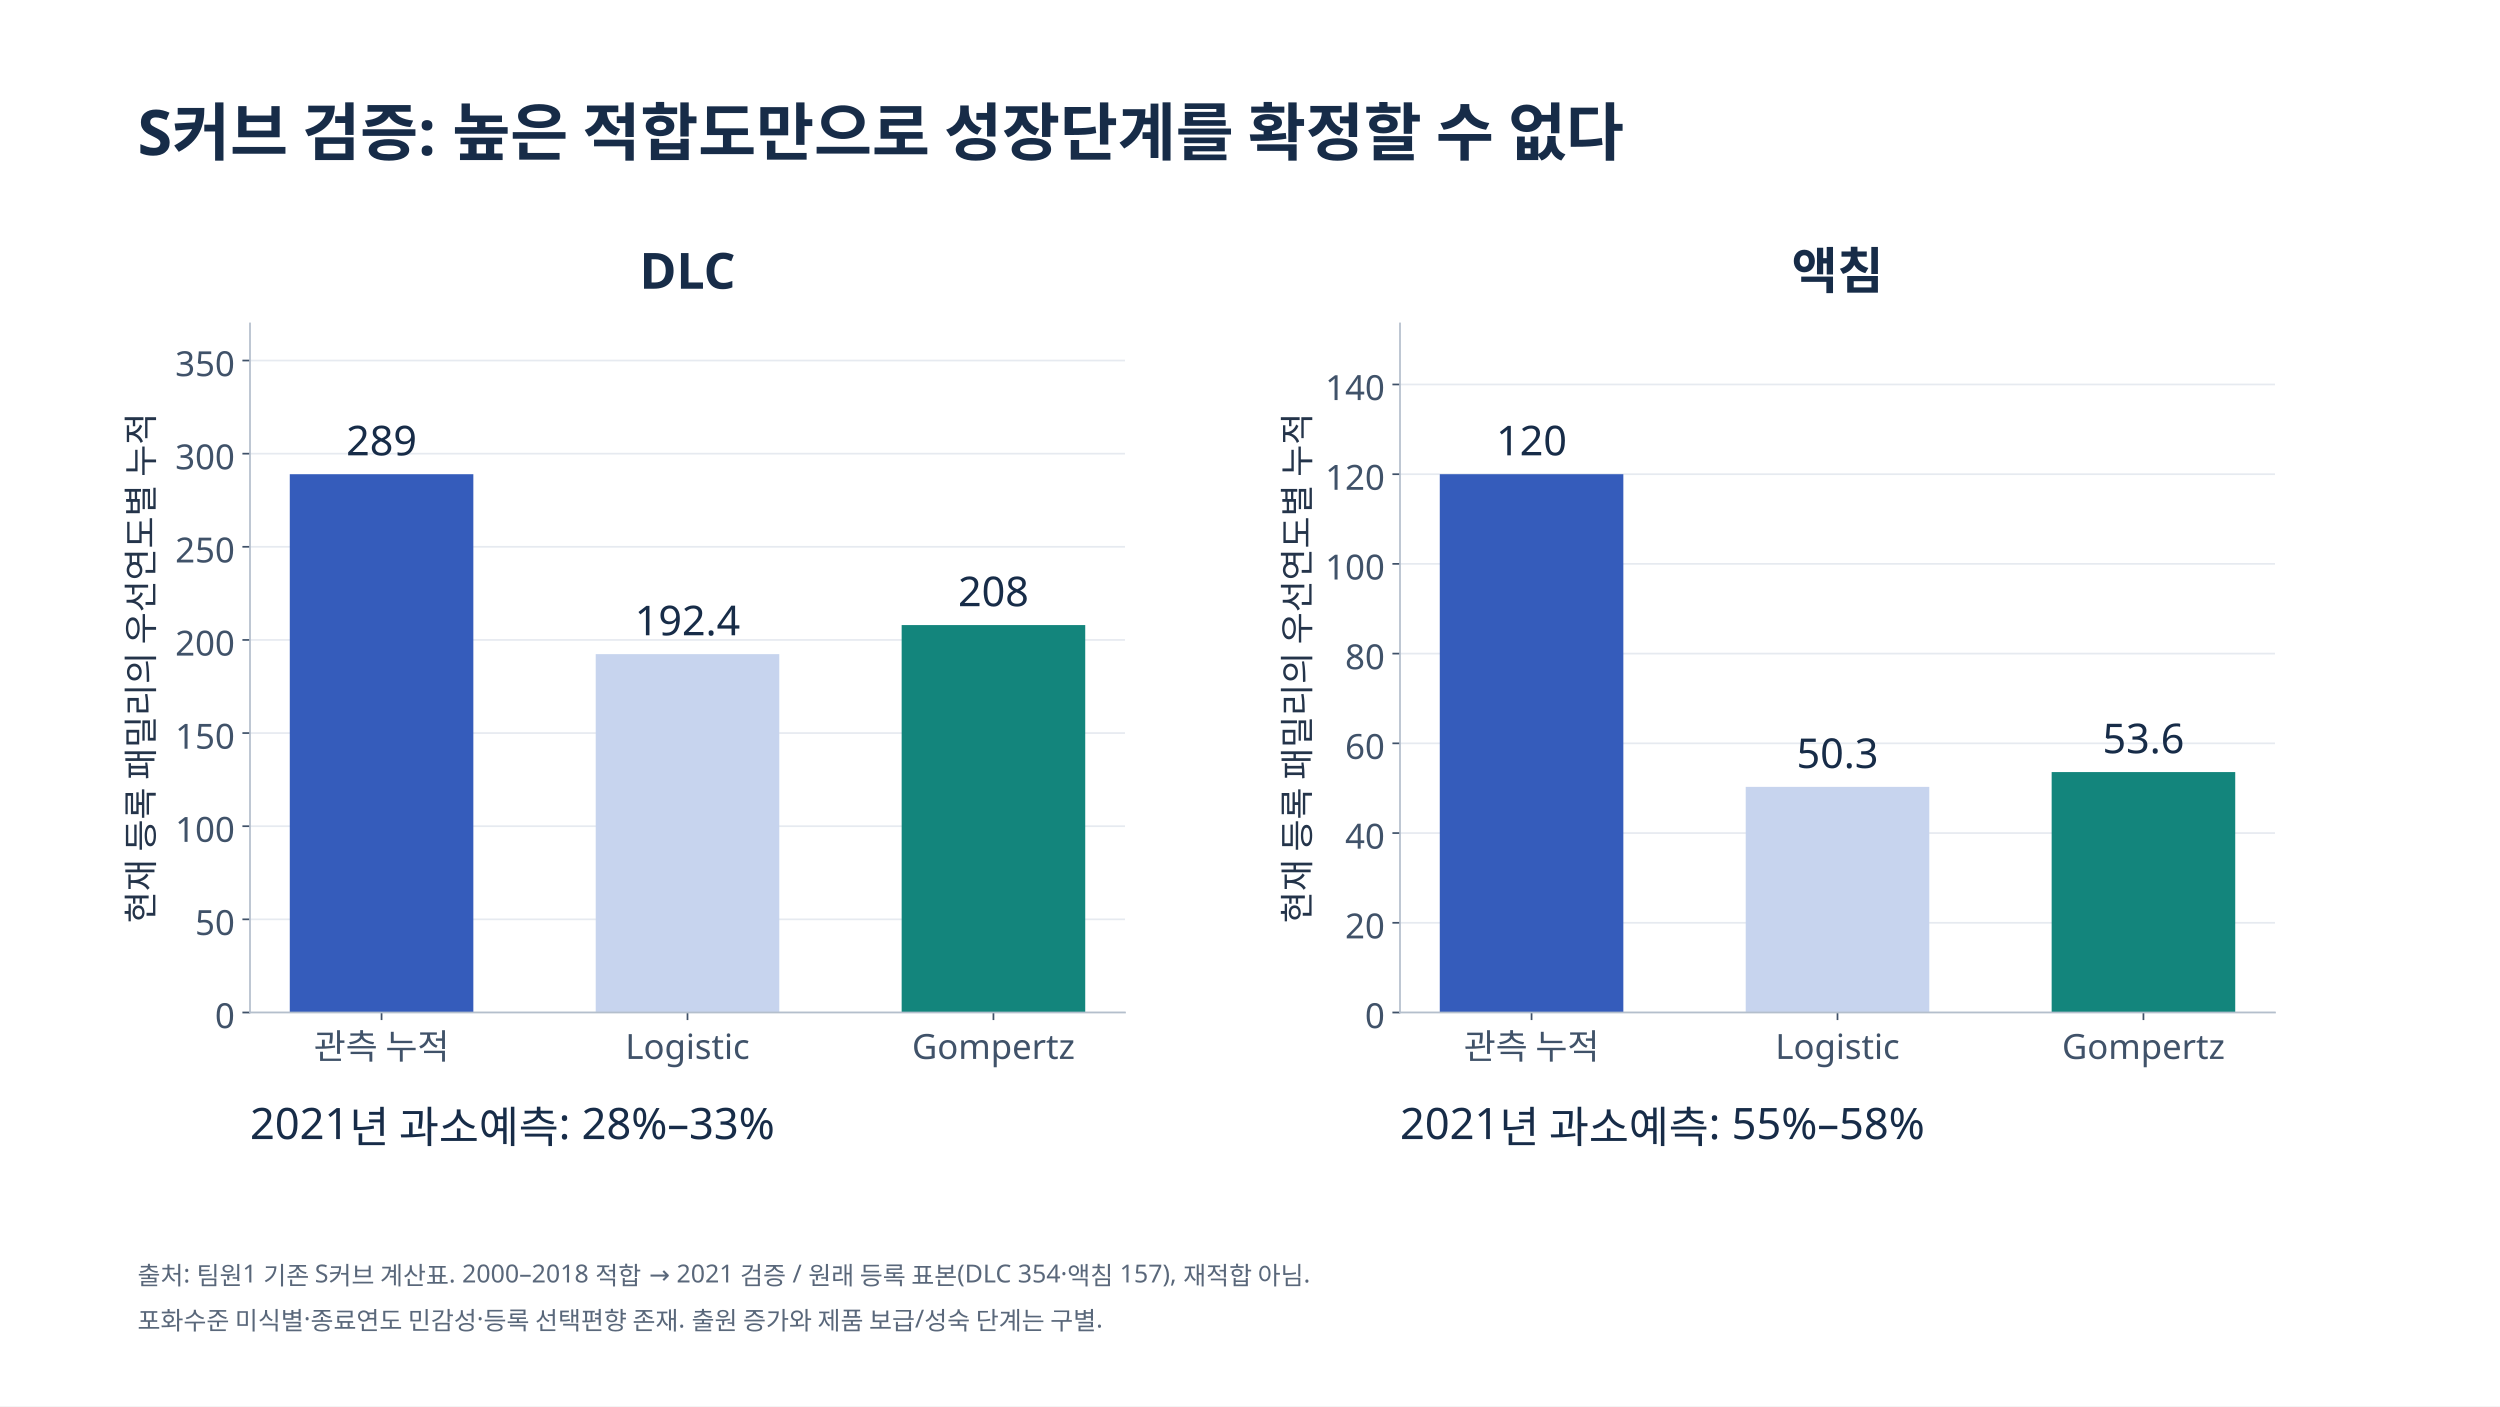
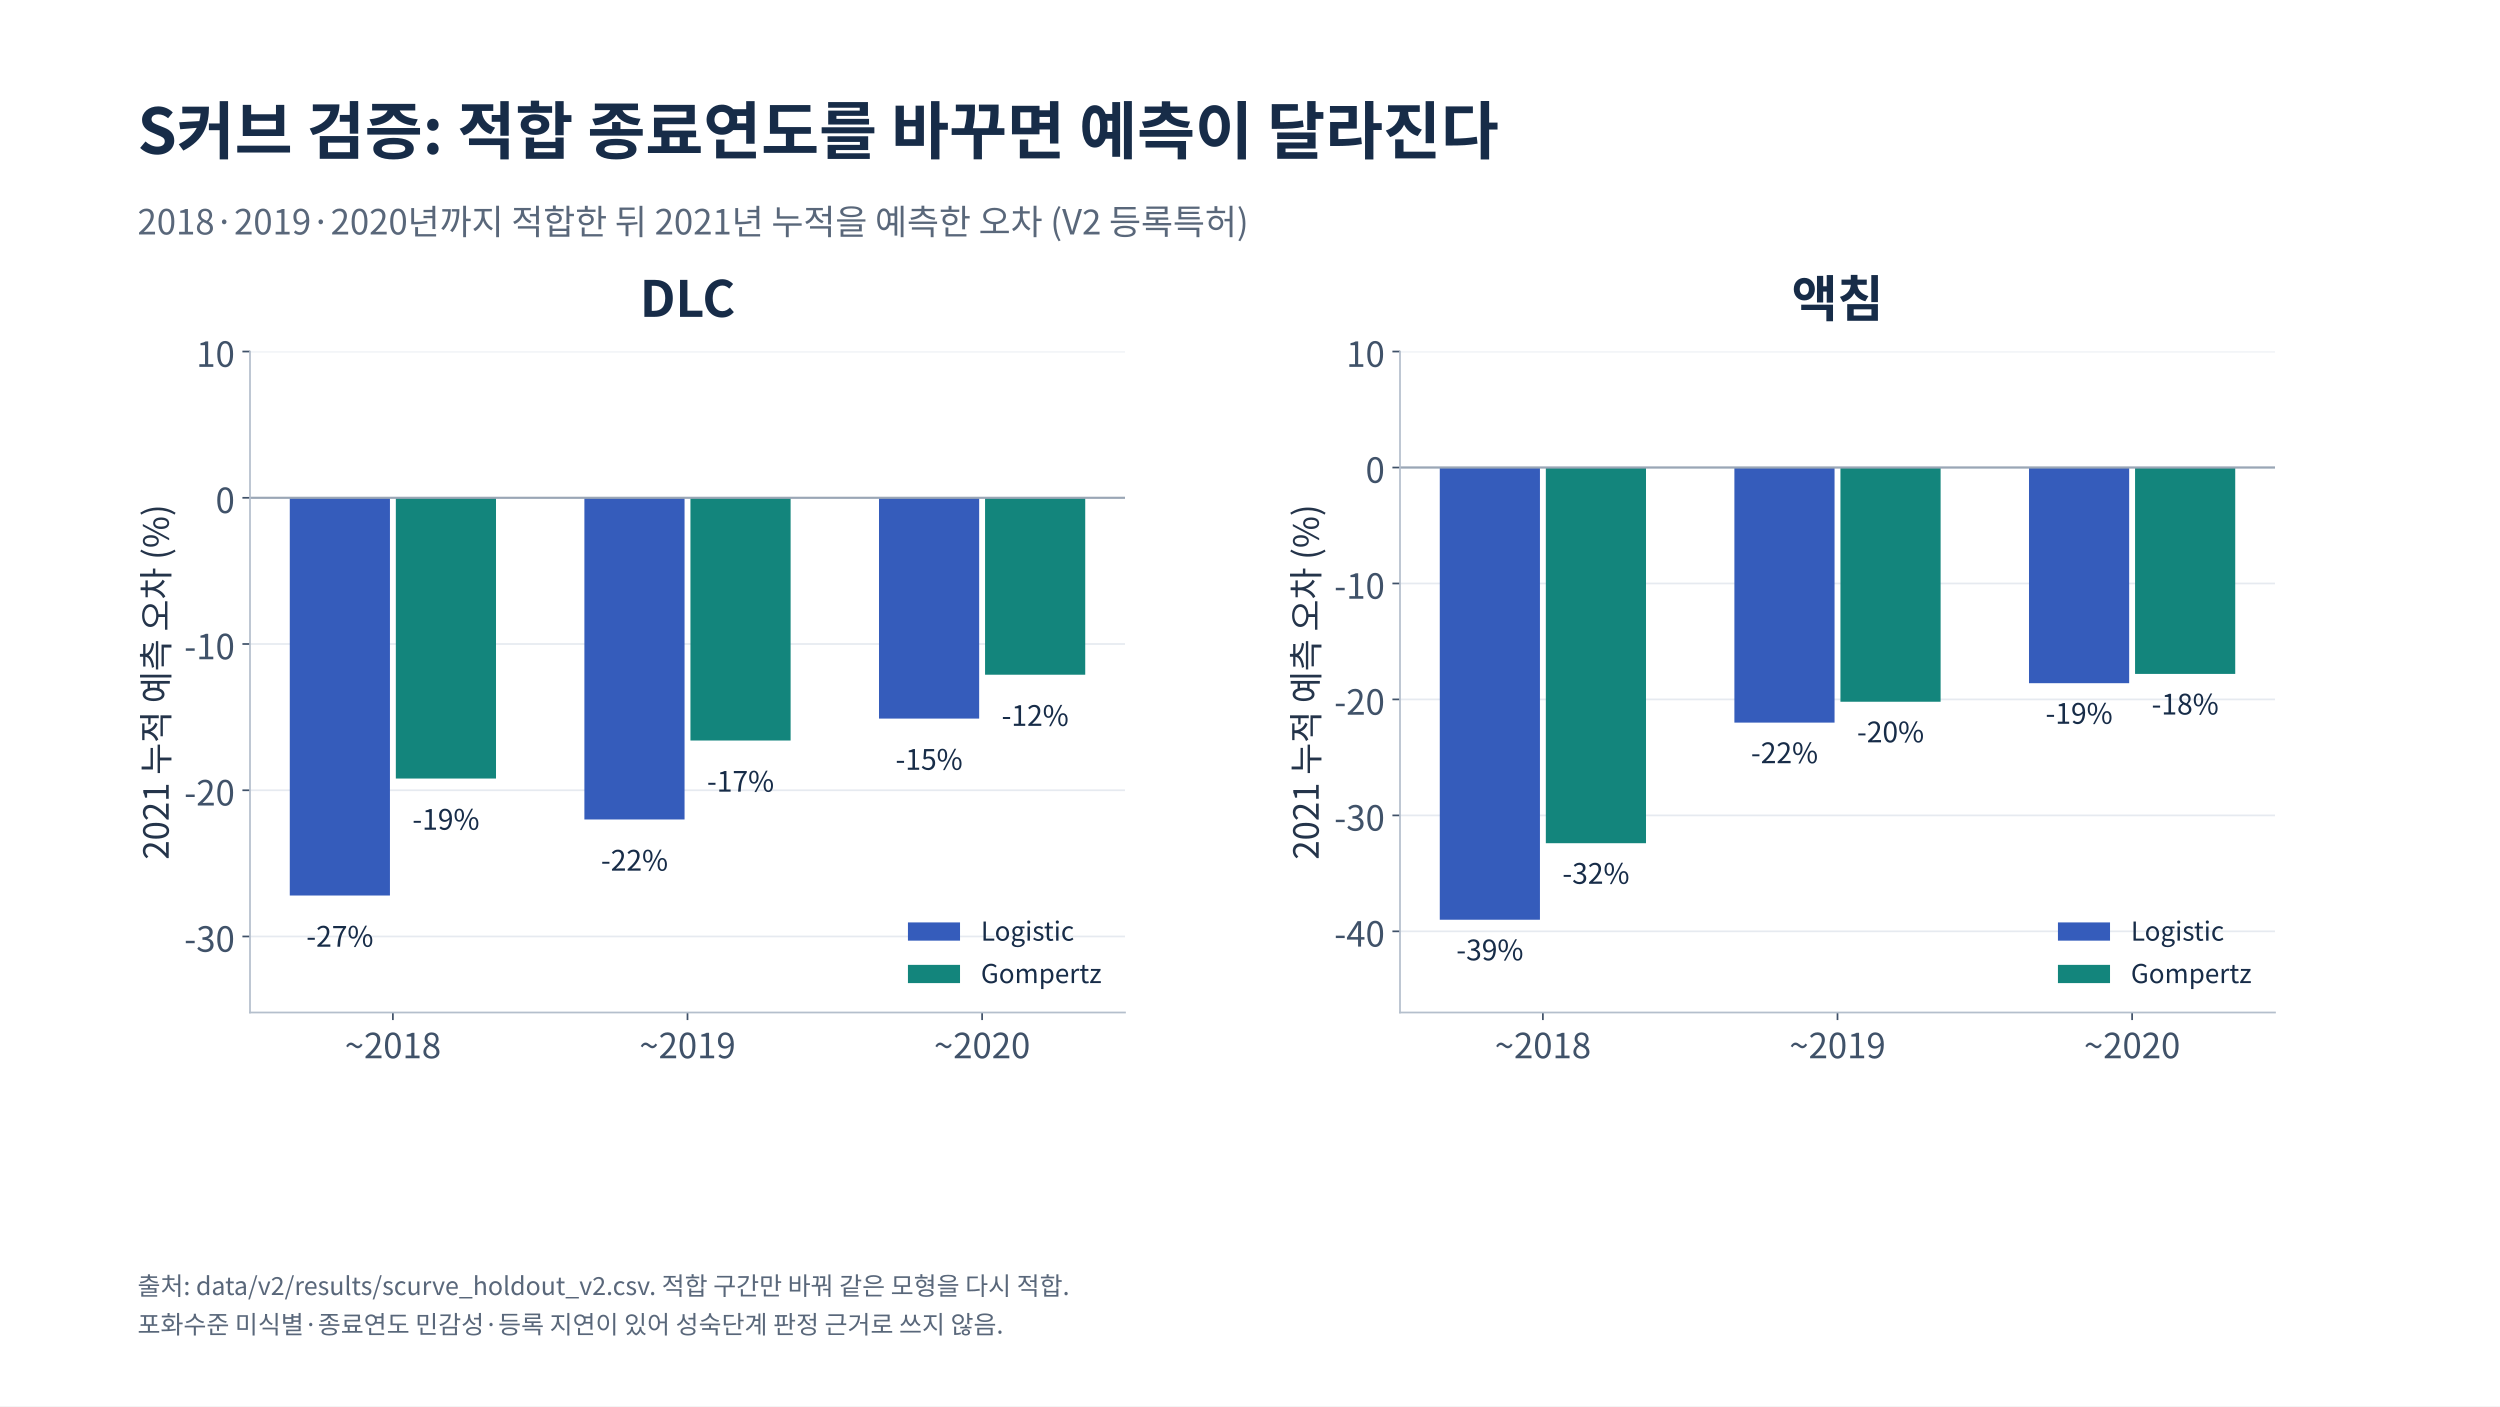
<svg xmlns="http://www.w3.org/2000/svg" xmlns:xlink="http://www.w3.org/1999/xlink" width="1152pt" height="648pt" viewBox="0 0 1152 648" version="1.1">
  <defs>
    <style type="text/css">*{stroke-linejoin: round; stroke-linecap: butt}</style>
  </defs>
  <g id="figure_1">
    <g id="patch_1">
-       <path d="M 0 648 L 1152 648 L 1152 0 L 0 0 z " style="fill: #ffffff" />
+       <path d="M 0 648  L 1152 648  L 1152 0  L 0 0  z " style="fill: #ffffff" />
    </g>
    <g id="axes_1">
      <g id="patch_2">
-         <path d="M 115.2 466.56 L 518.4 466.56 L 518.4 149.04 L 115.2 149.04 z " style="fill: #ffffff" />
+         <path d="M 115.2 466.56  L 518.4 466.56  L 518.4 162  L 115.2 162  z " style="fill: #ffffff" />
      </g>
      <g id="matplotlib.axis_1">
        <g id="xtick_1">
          <g id="line2d_1">
            <defs>
-               <path id="m789e285e69" d="M 0 0 L 0 3.5 " style="stroke: #405269; stroke-width: 0.8" />
+               <path id="m3bd49aa6e5" d="M 0 0  L 0 3.5  " style="stroke: #405269; stroke-width: 0.8" />
            </defs>
            <g>
-               <use xlink:href="#m789e285e69" x="175.821" y="466.56" style="fill: #405269; stroke: #405269; stroke-width: 0.8" />
+               <use xlink:href="#m3bd49aa6e5" x="181.042" y="466.56" style="fill: #405269; stroke: #405269; stroke-width: 0.8" />
            </g>
          </g>
          <g id="text_1">
-             <text style="font-size: 16px; font-family: 'Apple SD Gothic Neo'; text-anchor: middle; fill: #405269" x="175.821" y="487.96" transform="rotate(-0 175.821 487.96)">관측 누적</text>
+             <text style="font-size: 16px; font-family: 'Noto Sans CJK KR'; text-anchor: middle; fill: #405269" x="181.042" y="487.64" transform="rotate(-0 181.0424 487.64)">~2018</text>
          </g>
        </g>
        <g id="xtick_2">
          <g id="line2d_2">
            <g>
-               <use xlink:href="#m789e285e69" x="316.8" y="466.56" style="fill: #405269; stroke: #405269; stroke-width: 0.8" />
+               <use xlink:href="#m3bd49aa6e5" x="316.8" y="466.56" style="fill: #405269; stroke: #405269; stroke-width: 0.8" />
            </g>
          </g>
          <g id="text_2">
-             <text style="font-size: 16px; font-family: 'Apple SD Gothic Neo'; text-anchor: middle; fill: #405269" x="316.8" y="487.96" transform="rotate(-0 316.8 487.96)">Logistic</text>
+             <text style="font-size: 16px; font-family: 'Noto Sans CJK KR'; text-anchor: middle; fill: #405269" x="316.8" y="487.64" transform="rotate(-0 316.8 487.64)">~2019</text>
          </g>
        </g>
        <g id="xtick_3">
          <g id="line2d_3">
            <g>
-               <use xlink:href="#m789e285e69" x="457.779" y="466.56" style="fill: #405269; stroke: #405269; stroke-width: 0.8" />
+               <use xlink:href="#m3bd49aa6e5" x="452.558" y="466.56" style="fill: #405269; stroke: #405269; stroke-width: 0.8" />
            </g>
          </g>
          <g id="text_3">
-             <text style="font-size: 16px; font-family: 'Apple SD Gothic Neo'; text-anchor: middle; fill: #405269" x="457.779" y="487.96" transform="rotate(-0 457.779 487.96)">Gompertz</text>
+             <text style="font-size: 16px; font-family: 'Noto Sans CJK KR'; text-anchor: middle; fill: #405269" x="452.558" y="487.64" transform="rotate(-0 452.5576 487.64)">~2020</text>
          </g>
        </g>
      </g>
      <g id="matplotlib.axis_2">
        <g id="ytick_1">
          <g id="line2d_4">
-             <path d="M 115.2 466.56 L 518.4 466.56 " clip-path="url(#p63e9b2fc11)" style="fill: none; stroke: #e6eaf0; stroke-width: 0.8; stroke-linecap: square" />
+             <path d="M 115.2 431.522  L 518.4 431.522  " clip-path="url(#pc13b339cb0)" style="fill: none; stroke: #e6eaf0; stroke-width: 0.8; stroke-linecap: square" />
          </g>
          <g id="line2d_5">
            <defs>
-               <path id="mde27ba0ef7" d="M 0 0 L -3.5 0 " style="stroke: #405269; stroke-width: 0.8" />
+               <path id="mf78b218ff1" d="M 0 0  L -3.5 0  " style="stroke: #405269; stroke-width: 0.8" />
            </defs>
            <g>
-               <use xlink:href="#mde27ba0ef7" x="115.2" y="466.56" style="fill: #405269; stroke: #405269; stroke-width: 0.8" />
+               <use xlink:href="#mf78b218ff1" x="115.2" y="431.522" style="fill: #405269; stroke: #405269; stroke-width: 0.8" />
            </g>
          </g>
          <g id="text_4">
-             <text style="font-size: 16px; font-family: 'Apple SD Gothic Neo'; text-anchor: end; fill: #405269" x="108.2" y="473.76" transform="rotate(-0 108.2 473.76)">0</text>
+             <text style="font-size: 16px; font-family: 'Noto Sans CJK KR'; text-anchor: end; fill: #405269" x="108.2" y="438.562" transform="rotate(-0 108.2 438.5621)">-30</text>
          </g>
        </g>
        <g id="ytick_2">
          <g id="line2d_6">
-             <path d="M 115.2 423.643 L 518.4 423.643 " clip-path="url(#p63e9b2fc11)" style="fill: none; stroke: #e6eaf0; stroke-width: 0.8; stroke-linecap: square" />
+             <path d="M 115.2 364.142  L 518.4 364.142  " clip-path="url(#pc13b339cb0)" style="fill: none; stroke: #e6eaf0; stroke-width: 0.8; stroke-linecap: square" />
          </g>
          <g id="line2d_7">
            <g>
-               <use xlink:href="#mde27ba0ef7" x="115.2" y="423.643" style="fill: #405269; stroke: #405269; stroke-width: 0.8" />
+               <use xlink:href="#mf78b218ff1" x="115.2" y="364.142" style="fill: #405269; stroke: #405269; stroke-width: 0.8" />
            </g>
          </g>
          <g id="text_5">
-             <text style="font-size: 16px; font-family: 'Apple SD Gothic Neo'; text-anchor: end; fill: #405269" x="108.2" y="430.843" transform="rotate(-0 108.2 430.8426)">50</text>
+             <text style="font-size: 16px; font-family: 'Noto Sans CJK KR'; text-anchor: end; fill: #405269" x="108.2" y="371.182" transform="rotate(-0 108.2 371.1816)">-20</text>
          </g>
        </g>
        <g id="ytick_3">
          <g id="line2d_8">
-             <path d="M 115.2 380.725 L 518.4 380.725 " clip-path="url(#p63e9b2fc11)" style="fill: none; stroke: #e6eaf0; stroke-width: 0.8; stroke-linecap: square" />
+             <path d="M 115.2 296.761  L 518.4 296.761  " clip-path="url(#pc13b339cb0)" style="fill: none; stroke: #e6eaf0; stroke-width: 0.8; stroke-linecap: square" />
          </g>
          <g id="line2d_9">
            <g>
-               <use xlink:href="#mde27ba0ef7" x="115.2" y="380.725" style="fill: #405269; stroke: #405269; stroke-width: 0.8" />
+               <use xlink:href="#mf78b218ff1" x="115.2" y="296.761" style="fill: #405269; stroke: #405269; stroke-width: 0.8" />
            </g>
          </g>
          <g id="text_6">
-             <text style="font-size: 16px; font-family: 'Apple SD Gothic Neo'; text-anchor: end; fill: #405269" x="108.2" y="387.925" transform="rotate(-0 108.2 387.9252)">100</text>
+             <text style="font-size: 16px; font-family: 'Noto Sans CJK KR'; text-anchor: end; fill: #405269" x="108.2" y="303.801" transform="rotate(-0 108.2 303.8011)">-10</text>
          </g>
        </g>
        <g id="ytick_4">
          <g id="line2d_10">
-             <path d="M 115.2 337.808 L 518.4 337.808 " clip-path="url(#p63e9b2fc11)" style="fill: none; stroke: #e6eaf0; stroke-width: 0.8; stroke-linecap: square" />
+             <path d="M 115.2 229.381  L 518.4 229.381  " clip-path="url(#pc13b339cb0)" style="fill: none; stroke: #e6eaf0; stroke-width: 0.8; stroke-linecap: square" />
          </g>
          <g id="line2d_11">
            <g>
-               <use xlink:href="#mde27ba0ef7" x="115.2" y="337.808" style="fill: #405269; stroke: #405269; stroke-width: 0.8" />
+               <use xlink:href="#mf78b218ff1" x="115.2" y="229.381" style="fill: #405269; stroke: #405269; stroke-width: 0.8" />
            </g>
          </g>
          <g id="text_7">
-             <text style="font-size: 16px; font-family: 'Apple SD Gothic Neo'; text-anchor: end; fill: #405269" x="108.2" y="345.008" transform="rotate(-0 108.2 345.0078)">150</text>
+             <text style="font-size: 16px; font-family: 'Noto Sans CJK KR'; text-anchor: end; fill: #405269" x="108.2" y="236.421" transform="rotate(-0 108.2 236.4205)">0</text>
          </g>
        </g>
        <g id="ytick_5">
          <g id="line2d_12">
-             <path d="M 115.2 294.89 L 518.4 294.89 " clip-path="url(#p63e9b2fc11)" style="fill: none; stroke: #e6eaf0; stroke-width: 0.8; stroke-linecap: square" />
+             <path d="M 115.2 162  L 518.4 162  " clip-path="url(#pc13b339cb0)" style="fill: none; stroke: #e6eaf0; stroke-width: 0.8; stroke-linecap: square" />
          </g>
          <g id="line2d_13">
            <g>
-               <use xlink:href="#mde27ba0ef7" x="115.2" y="294.89" style="fill: #405269; stroke: #405269; stroke-width: 0.8" />
+               <use xlink:href="#mf78b218ff1" x="115.2" y="162" style="fill: #405269; stroke: #405269; stroke-width: 0.8" />
            </g>
          </g>
          <g id="text_8">
-             <text style="font-size: 16px; font-family: 'Apple SD Gothic Neo'; text-anchor: end; fill: #405269" x="108.2" y="302.09" transform="rotate(-0 108.2 302.0904)">200</text>
-           </g>
-         </g>
-         <g id="ytick_6">
-           <g id="line2d_14">
-             <path d="M 115.2 251.973 L 518.4 251.973 " clip-path="url(#p63e9b2fc11)" style="fill: none; stroke: #e6eaf0; stroke-width: 0.8; stroke-linecap: square" />
-           </g>
-           <g id="line2d_15">
-             <g>
-               <use xlink:href="#mde27ba0ef7" x="115.2" y="251.973" style="fill: #405269; stroke: #405269; stroke-width: 0.8" />
-             </g>
-           </g>
-           <g id="text_9">
-             <text style="font-size: 16px; font-family: 'Apple SD Gothic Neo'; text-anchor: end; fill: #405269" x="108.2" y="259.173" transform="rotate(-0 108.2 259.1731)">250</text>
-           </g>
-         </g>
-         <g id="ytick_7">
-           <g id="line2d_16">
-             <path d="M 115.2 209.056 L 518.4 209.056 " clip-path="url(#p63e9b2fc11)" style="fill: none; stroke: #e6eaf0; stroke-width: 0.8; stroke-linecap: square" />
-           </g>
-           <g id="line2d_17">
-             <g>
-               <use xlink:href="#mde27ba0ef7" x="115.2" y="209.056" style="fill: #405269; stroke: #405269; stroke-width: 0.8" />
-             </g>
-           </g>
-           <g id="text_10">
-             <text style="font-size: 16px; font-family: 'Apple SD Gothic Neo'; text-anchor: end; fill: #405269" x="108.2" y="216.256" transform="rotate(-0 108.2 216.2557)">300</text>
-           </g>
-         </g>
-         <g id="ytick_8">
-           <g id="line2d_18">
-             <path d="M 115.2 166.138 L 518.4 166.138 " clip-path="url(#p63e9b2fc11)" style="fill: none; stroke: #e6eaf0; stroke-width: 0.8; stroke-linecap: square" />
-           </g>
-           <g id="line2d_19">
-             <g>
-               <use xlink:href="#mde27ba0ef7" x="115.2" y="166.138" style="fill: #405269; stroke: #405269; stroke-width: 0.8" />
-             </g>
-           </g>
-           <g id="text_11">
-             <text style="font-size: 16px; font-family: 'Apple SD Gothic Neo'; text-anchor: end; fill: #405269" x="108.2" y="173.338" transform="rotate(-0 108.2 173.3383)">350</text>
-           </g>
-         </g>
-         <g id="text_12">
-           <text style="font-size: 16px; font-family: 'Apple SD Gothic Neo'; text-anchor: middle; fill: #24344a" x="70.665" y="307.8" transform="rotate(-90 70.665 307.8)">현재 등록 패밀리의 우선연도별 누적</text>
+             <text style="font-size: 16px; font-family: 'Noto Sans CJK KR'; text-anchor: end; fill: #405269" x="108.2" y="169.04" transform="rotate(-0 108.2 169.04)">10</text>
+           </g>
+         </g>
+         <g id="text_9">
+           <text style="font-size: 16px; font-family: 'Noto Sans CJK KR', 'Noto Sans CJK JP'; text-anchor: middle; fill: #24344a" x="77.752" y="314.28" transform="rotate(-90 77.7525 314.28)">2021 누적 예측 오차 (%)</text>
        </g>
      </g>
      <g id="patch_3">
-         <path d="M 133.527 466.56 L 218.115 466.56 L 218.115 218.498 L 133.527 218.498 z " clip-path="url(#p63e9b2fc11)" style="fill: #355cbb" />
+         <path d="M 133.527 229.381  L 179.685 229.381  L 179.685 412.656  L 133.527 412.656  z " clip-path="url(#pc13b339cb0)" style="fill: #355cbb" />
      </g>
      <g id="patch_4">
-         <path d="M 274.506 466.56 L 359.094 466.56 L 359.094 301.414 L 274.506 301.414 z " clip-path="url(#p63e9b2fc11)" style="fill: #c7d4ee" />
+         <path d="M 269.285 229.381  L 315.442 229.381  L 315.442 377.618  L 269.285 377.618  z " clip-path="url(#pc13b339cb0)" style="fill: #355cbb" />
      </g>
      <g id="patch_5">
-         <path d="M 415.485 466.56 L 500.073 466.56 L 500.073 288.024 L 415.485 288.024 z " clip-path="url(#p63e9b2fc11)" style="fill: #13857c" />
+         <path d="M 405.042 229.381  L 451.2 229.381  L 451.2 331.125  L 405.042 331.125  z " clip-path="url(#pc13b339cb0)" style="fill: #355cbb" />
      </g>
      <g id="patch_6">
-         <path d="M 115.2 466.56 L 115.2 149.04 " style="fill: none; stroke: #b4bfcc; stroke-width: 0.8; stroke-linejoin: miter; stroke-linecap: square" />
+         <path d="M 182.4 229.381  L 228.558 229.381  L 228.558 358.751  L 182.4 358.751  z " clip-path="url(#pc13b339cb0)" style="fill: #13857c" />
      </g>
      <g id="patch_7">
-         <path d="M 115.2 466.56 L 518.4 466.56 " style="fill: none; stroke: #b4bfcc; stroke-width: 0.8; stroke-linejoin: miter; stroke-linecap: square" />
+         <path d="M 318.158 229.381  L 364.315 229.381  L 364.315 341.232  L 318.158 341.232  z " clip-path="url(#pc13b339cb0)" style="fill: #13857c" />
+       </g>
+       <g id="patch_8">
+         <path d="M 453.915 229.381  L 500.073 229.381  L 500.073 310.911  L 453.915 310.911  z " clip-path="url(#pc13b339cb0)" style="fill: #13857c" />
+       </g>
+       <g id="line2d_14">
+         <path d="M 115.2 229.381  L 518.4 229.381  " clip-path="url(#pc13b339cb0)" style="fill: none; stroke: #9aa6b5; stroke-linecap: square" />
+       </g>
+       <g id="patch_9">
+         <path d="M 115.2 466.56  L 115.2 162  " style="fill: none; stroke: #b4bfcc; stroke-width: 0.8; stroke-linejoin: miter; stroke-linecap: square" />
+       </g>
+       <g id="patch_10">
+         <path d="M 115.2 466.56  L 518.4 466.56  " style="fill: none; stroke: #b4bfcc; stroke-width: 0.8; stroke-linejoin: miter; stroke-linecap: square" />
+       </g>
+       <g id="text_10">
+         <text style="font-size: 13px; font-family: 'Noto Sans CJK KR'; text-anchor: middle; fill: #172c48" x="156.606" y="436.239" transform="rotate(-0 156.6061 436.2388)">-27%</text>
+       </g>
+       <g id="text_11">
+         <text style="font-size: 13px; font-family: 'Noto Sans CJK KR'; text-anchor: middle; fill: #172c48" x="292.364" y="401.201" transform="rotate(-0 292.3636 401.2009)">-22%</text>
+       </g>
+       <g id="text_12">
+         <text style="font-size: 13px; font-family: 'Noto Sans CJK KR'; text-anchor: middle; fill: #172c48" x="428.121" y="354.708" transform="rotate(-0 428.1212 354.7083)">-15%</text>
      </g>
      <g id="text_13">
-         <text style="font-size: 19px; font-family: 'Apple SD Gothic Neo'; text-anchor: middle; fill: #172c48" x="175.821" y="209.815" transform="rotate(-0 175.821 209.8153)">289</text>
+         <text style="font-size: 13px; font-family: 'Noto Sans CJK KR'; text-anchor: middle; fill: #172c48" x="205.479" y="382.334" transform="rotate(-0 205.4788 382.3343)">-19%</text>
      </g>
      <g id="text_14">
-         <text style="font-size: 19px; font-family: 'Apple SD Gothic Neo'; text-anchor: middle; fill: #172c48" x="316.8" y="292.732" transform="rotate(-0 316.8 292.7317)">192.4</text>
+         <text style="font-size: 13px; font-family: 'Noto Sans CJK KR'; text-anchor: middle; fill: #172c48" x="341.236" y="364.815" transform="rotate(-0 341.2364 364.8154)">-17%</text>
      </g>
      <g id="text_15">
-         <text style="font-size: 19px; font-family: 'Apple SD Gothic Neo'; text-anchor: middle; fill: #172c48" x="457.779" y="279.341" transform="rotate(-0 457.779 279.3415)">208</text>
+         <text style="font-size: 13px; font-family: 'Noto Sans CJK KR'; text-anchor: middle; fill: #172c48" x="476.994" y="334.494" transform="rotate(-0 476.9939 334.4942)">-12%</text>
      </g>
      <g id="text_16">
-         <text style="font-weight: 700; font-size: 23px; font-family: 'Apple SD Gothic Neo'; text-anchor: middle; fill: #172c48" x="316.8" y="133.04" transform="rotate(-0 316.8 133.04)">DLC</text>
+         <text style="font-weight: 700; font-size: 23px; font-family: 'Noto Sans CJK KR'; text-anchor: middle; fill: #172c48" x="316.8" y="146" transform="rotate(-0 316.8 146)">DLC</text>
+       </g>
+       <g id="legend_1">
+         <g id="patch_11">
+           <path d="M 418.38 433.451  L 442.38 433.451  L 442.38 425.051  L 418.38 425.051  z " style="fill: #355cbb" />
+         </g>
+         <g id="text_17">
+           <text style="font-size: 12px; font-family: 'Noto Sans CJK KR'; text-anchor: start; fill: #172c48" x="451.98" y="433.451" transform="rotate(-0 451.98 433.4513)">Logistic</text>
+         </g>
+         <g id="patch_12">
+           <path d="M 418.38 453.011  L 442.38 453.011  L 442.38 444.611  L 418.38 444.611  z " style="fill: #13857c" />
+         </g>
+         <g id="text_18">
+           <text style="font-size: 12px; font-family: 'Noto Sans CJK KR'; text-anchor: start; fill: #172c48" x="451.98" y="453.011" transform="rotate(-0 451.98 453.0113)">Gompertz</text>
+         </g>
      </g>
    </g>
    <g id="axes_2">
-       <g id="patch_8">
-         <path d="M 645.12 466.56 L 1048.32 466.56 L 1048.32 149.04 L 645.12 149.04 z " style="fill: #ffffff" />
+       <g id="patch_13">
+         <path d="M 645.12 466.56  L 1048.32 466.56  L 1048.32 162  L 645.12 162  z " style="fill: #ffffff" />
      </g>
      <g id="matplotlib.axis_3">
        <g id="xtick_4">
+           <g id="line2d_15">
+             <g>
+               <use xlink:href="#m3bd49aa6e5" x="710.962" y="466.56" style="fill: #405269; stroke: #405269; stroke-width: 0.8" />
+             </g>
+           </g>
+           <g id="text_19">
+             <text style="font-size: 16px; font-family: 'Noto Sans CJK KR'; text-anchor: middle; fill: #405269" x="710.962" y="487.64" transform="rotate(-0 710.9624 487.64)">~2018</text>
+           </g>
+         </g>
+         <g id="xtick_5">
+           <g id="line2d_16">
+             <g>
+               <use xlink:href="#m3bd49aa6e5" x="846.72" y="466.56" style="fill: #405269; stroke: #405269; stroke-width: 0.8" />
+             </g>
+           </g>
+           <g id="text_20">
+             <text style="font-size: 16px; font-family: 'Noto Sans CJK KR'; text-anchor: middle; fill: #405269" x="846.72" y="487.64" transform="rotate(-0 846.72 487.64)">~2019</text>
+           </g>
+         </g>
+         <g id="xtick_6">
+           <g id="line2d_17">
+             <g>
+               <use xlink:href="#m3bd49aa6e5" x="982.478" y="466.56" style="fill: #405269; stroke: #405269; stroke-width: 0.8" />
+             </g>
+           </g>
+           <g id="text_21">
+             <text style="font-size: 16px; font-family: 'Noto Sans CJK KR'; text-anchor: middle; fill: #405269" x="982.478" y="487.64" transform="rotate(-0 982.4776 487.64)">~2020</text>
+           </g>
+         </g>
+       </g>
+       <g id="matplotlib.axis_4">
+         <g id="ytick_6">
+           <g id="line2d_18">
+             <path d="M 645.12 429.158  L 1048.32 429.158  " clip-path="url(#p3a1da1ccca)" style="fill: none; stroke: #e6eaf0; stroke-width: 0.8; stroke-linecap: square" />
+           </g>
+           <g id="line2d_19">
+             <g>
+               <use xlink:href="#mf78b218ff1" x="645.12" y="429.158" style="fill: #405269; stroke: #405269; stroke-width: 0.8" />
+             </g>
+           </g>
+           <g id="text_22">
+             <text style="font-size: 16px; font-family: 'Noto Sans CJK KR'; text-anchor: end; fill: #405269" x="638.12" y="436.198" transform="rotate(-0 638.12 436.1979)">-40</text>
+           </g>
+         </g>
+         <g id="ytick_7">
          <g id="line2d_20">
-             <g>
-               <use xlink:href="#m789e285e69" x="705.741" y="466.56" style="fill: #405269; stroke: #405269; stroke-width: 0.8" />
-             </g>
-           </g>
-           <g id="text_17">
-             <text style="font-size: 16px; font-family: 'Apple SD Gothic Neo'; text-anchor: middle; fill: #405269" x="705.741" y="487.96" transform="rotate(-0 705.741 487.96)">관측 누적</text>
-           </g>
-         </g>
-         <g id="xtick_5">
+             <path d="M 645.12 375.726  L 1048.32 375.726  " clip-path="url(#p3a1da1ccca)" style="fill: none; stroke: #e6eaf0; stroke-width: 0.8; stroke-linecap: square" />
+           </g>
          <g id="line2d_21">
            <g>
-               <use xlink:href="#m789e285e69" x="846.72" y="466.56" style="fill: #405269; stroke: #405269; stroke-width: 0.8" />
-             </g>
-           </g>
-           <g id="text_18">
-             <text style="font-size: 16px; font-family: 'Apple SD Gothic Neo'; text-anchor: middle; fill: #405269" x="846.72" y="487.96" transform="rotate(-0 846.72 487.96)">Logistic</text>
-           </g>
-         </g>
-         <g id="xtick_6">
+               <use xlink:href="#mf78b218ff1" x="645.12" y="375.726" style="fill: #405269; stroke: #405269; stroke-width: 0.8" />
+             </g>
+           </g>
+           <g id="text_23">
+             <text style="font-size: 16px; font-family: 'Noto Sans CJK KR'; text-anchor: end; fill: #405269" x="638.12" y="382.766" transform="rotate(-0 638.12 382.7663)">-30</text>
+           </g>
+         </g>
+         <g id="ytick_8">
          <g id="line2d_22">
-             <g>
-               <use xlink:href="#m789e285e69" x="987.699" y="466.56" style="fill: #405269; stroke: #405269; stroke-width: 0.8" />
-             </g>
-           </g>
-           <g id="text_19">
-             <text style="font-size: 16px; font-family: 'Apple SD Gothic Neo'; text-anchor: middle; fill: #405269" x="987.699" y="487.96" transform="rotate(-0 987.699 487.96)">Gompertz</text>
-           </g>
-         </g>
-       </g>
-       <g id="matplotlib.axis_4">
+             <path d="M 645.12 322.295  L 1048.32 322.295  " clip-path="url(#p3a1da1ccca)" style="fill: none; stroke: #e6eaf0; stroke-width: 0.8; stroke-linecap: square" />
+           </g>
+           <g id="line2d_23">
+             <g>
+               <use xlink:href="#mf78b218ff1" x="645.12" y="322.295" style="fill: #405269; stroke: #405269; stroke-width: 0.8" />
+             </g>
+           </g>
+           <g id="text_24">
+             <text style="font-size: 16px; font-family: 'Noto Sans CJK KR'; text-anchor: end; fill: #405269" x="638.12" y="329.335" transform="rotate(-0 638.12 329.3347)">-20</text>
+           </g>
+         </g>
        <g id="ytick_9">
-           <g id="line2d_23">
-             <path d="M 645.12 466.56 L 1048.32 466.56 " clip-path="url(#p27f9682b40)" style="fill: none; stroke: #e6eaf0; stroke-width: 0.8; stroke-linecap: square" />
-           </g>
          <g id="line2d_24">
-             <g>
-               <use xlink:href="#mde27ba0ef7" x="645.12" y="466.56" style="fill: #405269; stroke: #405269; stroke-width: 0.8" />
-             </g>
-           </g>
-           <g id="text_20">
-             <text style="font-size: 16px; font-family: 'Apple SD Gothic Neo'; text-anchor: end; fill: #405269" x="638.12" y="473.76" transform="rotate(-0 638.12 473.76)">0</text>
+             <path d="M 645.12 268.863  L 1048.32 268.863  " clip-path="url(#p3a1da1ccca)" style="fill: none; stroke: #e6eaf0; stroke-width: 0.8; stroke-linecap: square" />
+           </g>
+           <g id="line2d_25">
+             <g>
+               <use xlink:href="#mf78b218ff1" x="645.12" y="268.863" style="fill: #405269; stroke: #405269; stroke-width: 0.8" />
+             </g>
+           </g>
+           <g id="text_25">
+             <text style="font-size: 16px; font-family: 'Noto Sans CJK KR'; text-anchor: end; fill: #405269" x="638.12" y="275.903" transform="rotate(-0 638.12 275.9032)">-10</text>
          </g>
        </g>
        <g id="ytick_10">
-           <g id="line2d_25">
-             <path d="M 645.12 425.216 L 1048.32 425.216 " clip-path="url(#p27f9682b40)" style="fill: none; stroke: #e6eaf0; stroke-width: 0.8; stroke-linecap: square" />
-           </g>
          <g id="line2d_26">
-             <g>
-               <use xlink:href="#mde27ba0ef7" x="645.12" y="425.216" style="fill: #405269; stroke: #405269; stroke-width: 0.8" />
-             </g>
-           </g>
-           <g id="text_21">
-             <text style="font-size: 16px; font-family: 'Apple SD Gothic Neo'; text-anchor: end; fill: #405269" x="638.12" y="432.416" transform="rotate(-0 638.12 432.4162)">20</text>
+             <path d="M 645.12 215.432  L 1048.32 215.432  " clip-path="url(#p3a1da1ccca)" style="fill: none; stroke: #e6eaf0; stroke-width: 0.8; stroke-linecap: square" />
+           </g>
+           <g id="line2d_27">
+             <g>
+               <use xlink:href="#mf78b218ff1" x="645.12" y="215.432" style="fill: #405269; stroke: #405269; stroke-width: 0.8" />
+             </g>
+           </g>
+           <g id="text_26">
+             <text style="font-size: 16px; font-family: 'Noto Sans CJK KR'; text-anchor: end; fill: #405269" x="638.12" y="222.472" transform="rotate(-0 638.12 222.4716)">0</text>
          </g>
        </g>
        <g id="ytick_11">
-           <g id="line2d_27">
-             <path d="M 645.12 383.873 L 1048.32 383.873 " clip-path="url(#p27f9682b40)" style="fill: none; stroke: #e6eaf0; stroke-width: 0.8; stroke-linecap: square" />
-           </g>
          <g id="line2d_28">
-             <g>
-               <use xlink:href="#mde27ba0ef7" x="645.12" y="383.873" style="fill: #405269; stroke: #405269; stroke-width: 0.8" />
-             </g>
-           </g>
-           <g id="text_22">
-             <text style="font-size: 16px; font-family: 'Apple SD Gothic Neo'; text-anchor: end; fill: #405269" x="638.12" y="391.072" transform="rotate(-0 638.12 391.0725)">40</text>
-           </g>
-         </g>
-         <g id="ytick_12">
+             <path d="M 645.12 162  L 1048.32 162  " clip-path="url(#p3a1da1ccca)" style="fill: none; stroke: #e6eaf0; stroke-width: 0.8; stroke-linecap: square" />
+           </g>
          <g id="line2d_29">
-             <path d="M 645.12 342.529 L 1048.32 342.529 " clip-path="url(#p27f9682b40)" style="fill: none; stroke: #e6eaf0; stroke-width: 0.8; stroke-linecap: square" />
-           </g>
-           <g id="line2d_30">
-             <g>
-               <use xlink:href="#mde27ba0ef7" x="645.12" y="342.529" style="fill: #405269; stroke: #405269; stroke-width: 0.8" />
-             </g>
-           </g>
-           <g id="text_23">
-             <text style="font-size: 16px; font-family: 'Apple SD Gothic Neo'; text-anchor: end; fill: #405269" x="638.12" y="349.729" transform="rotate(-0 638.12 349.7287)">60</text>
-           </g>
-         </g>
-         <g id="ytick_13">
-           <g id="line2d_31">
-             <path d="M 645.12 301.185 L 1048.32 301.185 " clip-path="url(#p27f9682b40)" style="fill: none; stroke: #e6eaf0; stroke-width: 0.8; stroke-linecap: square" />
-           </g>
-           <g id="line2d_32">
-             <g>
-               <use xlink:href="#mde27ba0ef7" x="645.12" y="301.185" style="fill: #405269; stroke: #405269; stroke-width: 0.8" />
-             </g>
-           </g>
-           <g id="text_24">
-             <text style="font-size: 16px; font-family: 'Apple SD Gothic Neo'; text-anchor: end; fill: #405269" x="638.12" y="308.385" transform="rotate(-0 638.12 308.385)">80</text>
-           </g>
-         </g>
-         <g id="ytick_14">
-           <g id="line2d_33">
-             <path d="M 645.12 259.841 L 1048.32 259.841 " clip-path="url(#p27f9682b40)" style="fill: none; stroke: #e6eaf0; stroke-width: 0.8; stroke-linecap: square" />
-           </g>
-           <g id="line2d_34">
-             <g>
-               <use xlink:href="#mde27ba0ef7" x="645.12" y="259.841" style="fill: #405269; stroke: #405269; stroke-width: 0.8" />
-             </g>
-           </g>
-           <g id="text_25">
-             <text style="font-size: 16px; font-family: 'Apple SD Gothic Neo'; text-anchor: end; fill: #405269" x="638.12" y="267.041" transform="rotate(-0 638.12 267.0412)">100</text>
-           </g>
-         </g>
-         <g id="ytick_15">
-           <g id="line2d_35">
-             <path d="M 645.12 218.498 L 1048.32 218.498 " clip-path="url(#p27f9682b40)" style="fill: none; stroke: #e6eaf0; stroke-width: 0.8; stroke-linecap: square" />
-           </g>
-           <g id="line2d_36">
-             <g>
-               <use xlink:href="#mde27ba0ef7" x="645.12" y="218.498" style="fill: #405269; stroke: #405269; stroke-width: 0.8" />
-             </g>
-           </g>
-           <g id="text_26">
-             <text style="font-size: 16px; font-family: 'Apple SD Gothic Neo'; text-anchor: end; fill: #405269" x="638.12" y="225.697" transform="rotate(-0 638.12 225.6975)">120</text>
-           </g>
-         </g>
-         <g id="ytick_16">
-           <g id="line2d_37">
-             <path d="M 645.12 177.154 L 1048.32 177.154 " clip-path="url(#p27f9682b40)" style="fill: none; stroke: #e6eaf0; stroke-width: 0.8; stroke-linecap: square" />
-           </g>
-           <g id="line2d_38">
-             <g>
-               <use xlink:href="#mde27ba0ef7" x="645.12" y="177.154" style="fill: #405269; stroke: #405269; stroke-width: 0.8" />
+             <g>
+               <use xlink:href="#mf78b218ff1" x="645.12" y="162" style="fill: #405269; stroke: #405269; stroke-width: 0.8" />
            </g>
          </g>
          <g id="text_27">
-             <text style="font-size: 16px; font-family: 'Apple SD Gothic Neo'; text-anchor: end; fill: #405269" x="638.12" y="184.354" transform="rotate(-0 638.12 184.3537)">140</text>
+             <text style="font-size: 16px; font-family: 'Noto Sans CJK KR'; text-anchor: end; fill: #405269" x="638.12" y="169.04" transform="rotate(-0 638.12 169.04)">10</text>
          </g>
        </g>
        <g id="text_28">
-           <text style="font-size: 16px; font-family: 'Apple SD Gothic Neo'; text-anchor: middle; fill: #24344a" x="603.447" y="307.8" transform="rotate(-90 603.4475 307.8)">현재 등록 패밀리의 우선연도별 누적</text>
-         </g>
-       </g>
-       <g id="patch_9">
-         <path d="M 663.447 466.56 L 748.035 466.56 L 748.035 218.498 L 663.447 218.498 z " clip-path="url(#p27f9682b40)" style="fill: #355cbb" />
-       </g>
-       <g id="patch_10">
-         <path d="M 804.426 466.56 L 889.014 466.56 L 889.014 362.58 L 804.426 362.58 z " clip-path="url(#p27f9682b40)" style="fill: #c7d4ee" />
-       </g>
-       <g id="patch_11">
-         <path d="M 945.405 466.56 L 1029.993 466.56 L 1029.993 355.759 L 945.405 355.759 z " clip-path="url(#p27f9682b40)" style="fill: #13857c" />
-       </g>
-       <g id="patch_12">
-         <path d="M 645.12 466.56 L 645.12 149.04 " style="fill: none; stroke: #b4bfcc; stroke-width: 0.8; stroke-linejoin: miter; stroke-linecap: square" />
-       </g>
-       <g id="patch_13">
-         <path d="M 645.12 466.56 L 1048.32 466.56 " style="fill: none; stroke: #b4bfcc; stroke-width: 0.8; stroke-linejoin: miter; stroke-linecap: square" />
+           <text style="font-size: 16px; font-family: 'Noto Sans CJK KR', 'Noto Sans CJK JP'; text-anchor: middle; fill: #24344a" x="607.673" y="314.28" transform="rotate(-90 607.6725 314.28)">2021 누적 예측 오차 (%)</text>
+         </g>
+       </g>
+       <g id="patch_14">
+         <path d="M 663.447 215.432  L 709.605 215.432  L 709.605 423.815  L 663.447 423.815  z " clip-path="url(#p3a1da1ccca)" style="fill: #355cbb" />
+       </g>
+       <g id="patch_15">
+         <path d="M 799.205 215.432  L 845.362 215.432  L 845.362 332.981  L 799.205 332.981  z " clip-path="url(#p3a1da1ccca)" style="fill: #355cbb" />
+       </g>
+       <g id="patch_16">
+         <path d="M 934.962 215.432  L 981.12 215.432  L 981.12 314.814  L 934.962 314.814  z " clip-path="url(#p3a1da1ccca)" style="fill: #355cbb" />
+       </g>
+       <g id="patch_17">
+         <path d="M 712.32 215.432  L 758.478 215.432  L 758.478 388.55  L 712.32 388.55  z " clip-path="url(#p3a1da1ccca)" style="fill: #13857c" />
+       </g>
+       <g id="patch_18">
+         <path d="M 848.078 215.432  L 894.235 215.432  L 894.235 323.363  L 848.078 323.363  z " clip-path="url(#p3a1da1ccca)" style="fill: #13857c" />
+       </g>
+       <g id="patch_19">
+         <path d="M 983.835 215.432  L 1029.993 215.432  L 1029.993 310.54  L 983.835 310.54  z " clip-path="url(#p3a1da1ccca)" style="fill: #13857c" />
+       </g>
+       <g id="line2d_30">
+         <path d="M 645.12 215.432  L 1048.32 215.432  " clip-path="url(#p3a1da1ccca)" style="fill: none; stroke: #9aa6b5; stroke-linecap: square" />
+       </g>
+       <g id="patch_20">
+         <path d="M 645.12 466.56  L 645.12 162  " style="fill: none; stroke: #b4bfcc; stroke-width: 0.8; stroke-linejoin: miter; stroke-linecap: square" />
+       </g>
+       <g id="patch_21">
+         <path d="M 645.12 466.56  L 1048.32 466.56  " style="fill: none; stroke: #b4bfcc; stroke-width: 0.8; stroke-linejoin: miter; stroke-linecap: square" />
      </g>
      <g id="text_29">
-         <text style="font-size: 19px; font-family: 'Apple SD Gothic Neo'; text-anchor: middle; fill: #172c48" x="705.741" y="209.815" transform="rotate(-0 705.741 209.8153)">120</text>
+         <text style="font-size: 13px; font-family: 'Noto Sans CJK KR'; text-anchor: middle; fill: #172c48" x="686.526" y="442.516" transform="rotate(-0 686.5261 442.5158)">-39%</text>
      </g>
      <g id="text_30">
-         <text style="font-size: 19px; font-family: 'Apple SD Gothic Neo'; text-anchor: middle; fill: #172c48" x="846.72" y="353.898" transform="rotate(-0 846.72 353.8983)">50.3</text>
+         <text style="font-size: 13px; font-family: 'Noto Sans CJK KR'; text-anchor: middle; fill: #172c48" x="822.284" y="351.682" transform="rotate(-0 822.2836 351.6821)">-22%</text>
      </g>
      <g id="text_31">
-         <text style="font-size: 19px; font-family: 'Apple SD Gothic Neo'; text-anchor: middle; fill: #172c48" x="987.699" y="347.077" transform="rotate(-0 987.699 347.0766)">53.6</text>
+         <text style="font-size: 13px; font-family: 'Noto Sans CJK KR'; text-anchor: middle; fill: #172c48" x="958.041" y="333.515" transform="rotate(-0 958.0412 333.5154)">-19%</text>
      </g>
      <g id="text_32">
-         <text style="font-weight: 700; font-size: 23px; font-family: 'Apple SD Gothic Neo'; text-anchor: middle; fill: #172c48" x="846.72" y="133.04" transform="rotate(-0 846.72 133.04)">액침</text>
-       </g>
-     </g>
-     <g id="text_33">
-       <text style="font-weight: 700; font-size: 29px; font-family: 'Apple SD Gothic Neo'; text-anchor: start; fill: #172c48" x="63.36" y="71.46" transform="rotate(-0 63.36 71.46)">S커브 검증: 높은 적합도만으로 성장단계를 확정할 수 없다</text>
-     </g>
-     <g id="text_34">
-       <text style="font-size: 20px; font-family: 'Apple SD Gothic Neo'; text-anchor: start; fill: #172c48" x="115.2" y="524.88" transform="rotate(-0 115.2 524.88)">2021년 과소예측: 28%–33%</text>
-     </g>
-     <g id="text_35">
-       <text style="font-size: 20px; font-family: 'Apple SD Gothic Neo'; text-anchor: start; fill: #172c48" x="645.12" y="524.88" transform="rotate(-0 645.12 524.88)">2021년 과소예측: 55%–58%</text>
-     </g>
-     <g id="text_36">
-       <text style="font-size: 11.5px; font-family: 'Apple SD Gothic Neo'; fill: #59677a" transform="translate(63.36 591.9075)">출처: 팀원1 기존 S커브 계산표. 2000–2018 적합 → 2021 검증 / 원래 등록 표본(DLC 354·액침 157), 재적합 아님.</text>
-       <text style="font-size: 11.5px; font-family: 'Apple SD Gothic Neo'; fill: #59677a" transform="translate(63.36 612.6767)">포화수준 미식별·종료연도 민감성·등록 선택편향 존재. 출원 증가와 제품 보급/성숙 단계는 구별.</text>
+         <text style="font-size: 13px; font-family: 'Noto Sans CJK KR'; text-anchor: middle; fill: #172c48" x="735.399" y="407.251" transform="rotate(-0 735.3988 407.2509)">-32%</text>
+       </g>
+       <g id="text_33">
+         <text style="font-size: 13px; font-family: 'Noto Sans CJK KR'; text-anchor: middle; fill: #172c48" x="871.156" y="342.064" transform="rotate(-0 871.1564 342.0644)">-20%</text>
+       </g>
+       <g id="text_34">
+         <text style="font-size: 13px; font-family: 'Noto Sans CJK KR'; text-anchor: middle; fill: #172c48" x="1006.914" y="329.241" transform="rotate(-0 1006.914 329.2408)">-18%</text>
+       </g>
+       <g id="text_35">
+         <text style="font-weight: 700; font-size: 23px; font-family: 'Noto Sans CJK KR', 'Noto Sans CJK JP'; text-anchor: middle; fill: #172c48" x="846.72" y="146" transform="rotate(-0 846.72 146)">액침</text>
+       </g>
+       <g id="legend_2">
+         <g id="patch_22">
+           <path d="M 948.3 433.451  L 972.3 433.451  L 972.3 425.051  L 948.3 425.051  z " style="fill: #355cbb" />
+         </g>
+         <g id="text_36">
+           <text style="font-size: 12px; font-family: 'Noto Sans CJK KR'; text-anchor: start; fill: #172c48" x="981.9" y="433.451" transform="rotate(-0 981.9 433.4513)">Logistic</text>
+         </g>
+         <g id="patch_23">
+           <path d="M 948.3 453.011  L 972.3 453.011  L 972.3 444.611  L 948.3 444.611  z " style="fill: #13857c" />
+         </g>
+         <g id="text_37">
+           <text style="font-size: 12px; font-family: 'Noto Sans CJK KR'; text-anchor: start; fill: #172c48" x="981.9" y="453.011" transform="rotate(-0 981.9 453.0113)">Gompertz</text>
+         </g>
+       </g>
+     </g>
+     <g id="text_38">
+       <text style="font-weight: 700; font-size: 29px; font-family: 'Noto Sans CJK KR', 'Noto Sans CJK JP'; text-anchor: start; fill: #172c48" x="63.36" y="70.88" transform="rotate(-0 63.36 70.88)">S커브 검증: 적합 종료연도를 바꾸면 예측이 달라진다</text>
+     </g>
+     <g id="text_39">
+       <text style="font-size: 16px; font-family: 'Noto Sans CJK KR', 'Noto Sans CJK JP'; text-anchor: start; fill: #59677a" x="63.36" y="108.04" transform="rotate(-0 63.36 108.04)">2018·2019·2020년까지 적합한 뒤 2021년 누적을 예측한 오차 (V2 등록특허)</text>
+     </g>
+     <g id="text_40">
+       <text style="font-size: 11.5px; font-family: 'Noto Sans CJK KR', 'Noto Sans CJK JP'; fill: #59677a" transform="translate(63.36 596.7366)">출처: data/v2/results/scurve_holdout_v2.csv. 적합 구간만 바꿔 같은 모형을 다시 적합.</text>
+       <text style="font-size: 11.5px; font-family: 'Noto Sans CJK KR', 'Noto Sans CJK JP'; fill: #59677a" transform="translate(63.36 614.5158)">포화수준 미식별·종료연도 민감성·등록 지연이 있어 성숙단계 판정 근거로 쓰지 않음.</text>
    </g>
  </g>
  <defs>
-     <clipPath id="p63e9b2fc11">
-       <rect x="115.2" y="149.04" width="403.2" height="317.52" />
+     <clipPath id="pc13b339cb0">
+       <rect x="115.2" y="162" width="403.2" height="304.56" />
    </clipPath>
-     <clipPath id="p27f9682b40">
-       <rect x="645.12" y="149.04" width="403.2" height="317.52" />
+     <clipPath id="p3a1da1ccca">
+       <rect x="645.12" y="162" width="403.2" height="304.56" />
    </clipPath>
  </defs>
</svg>
